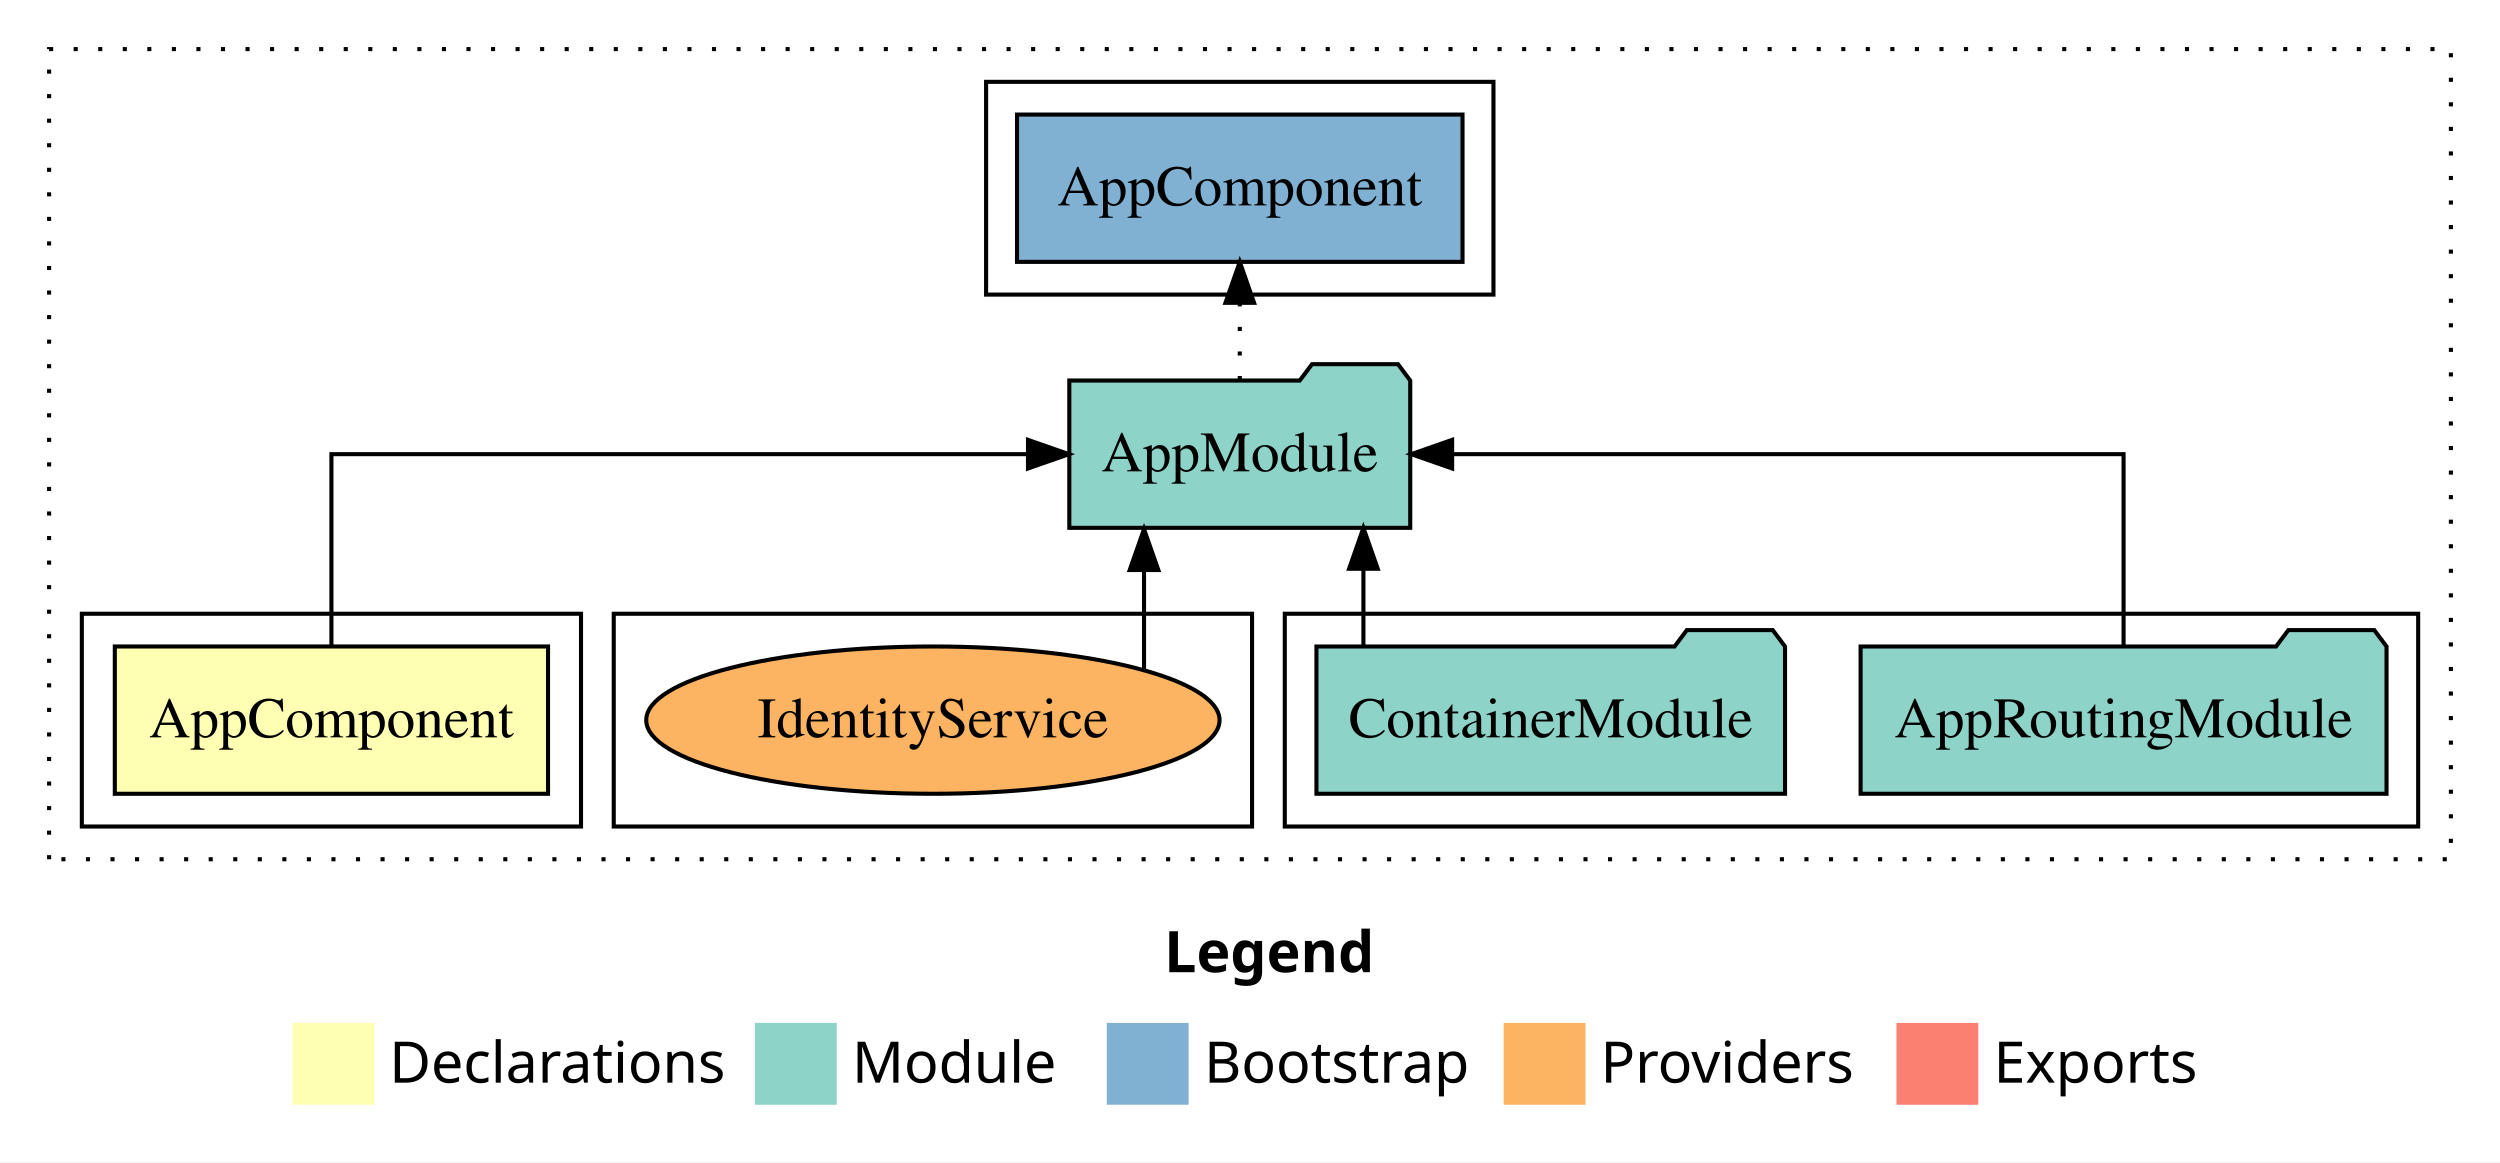
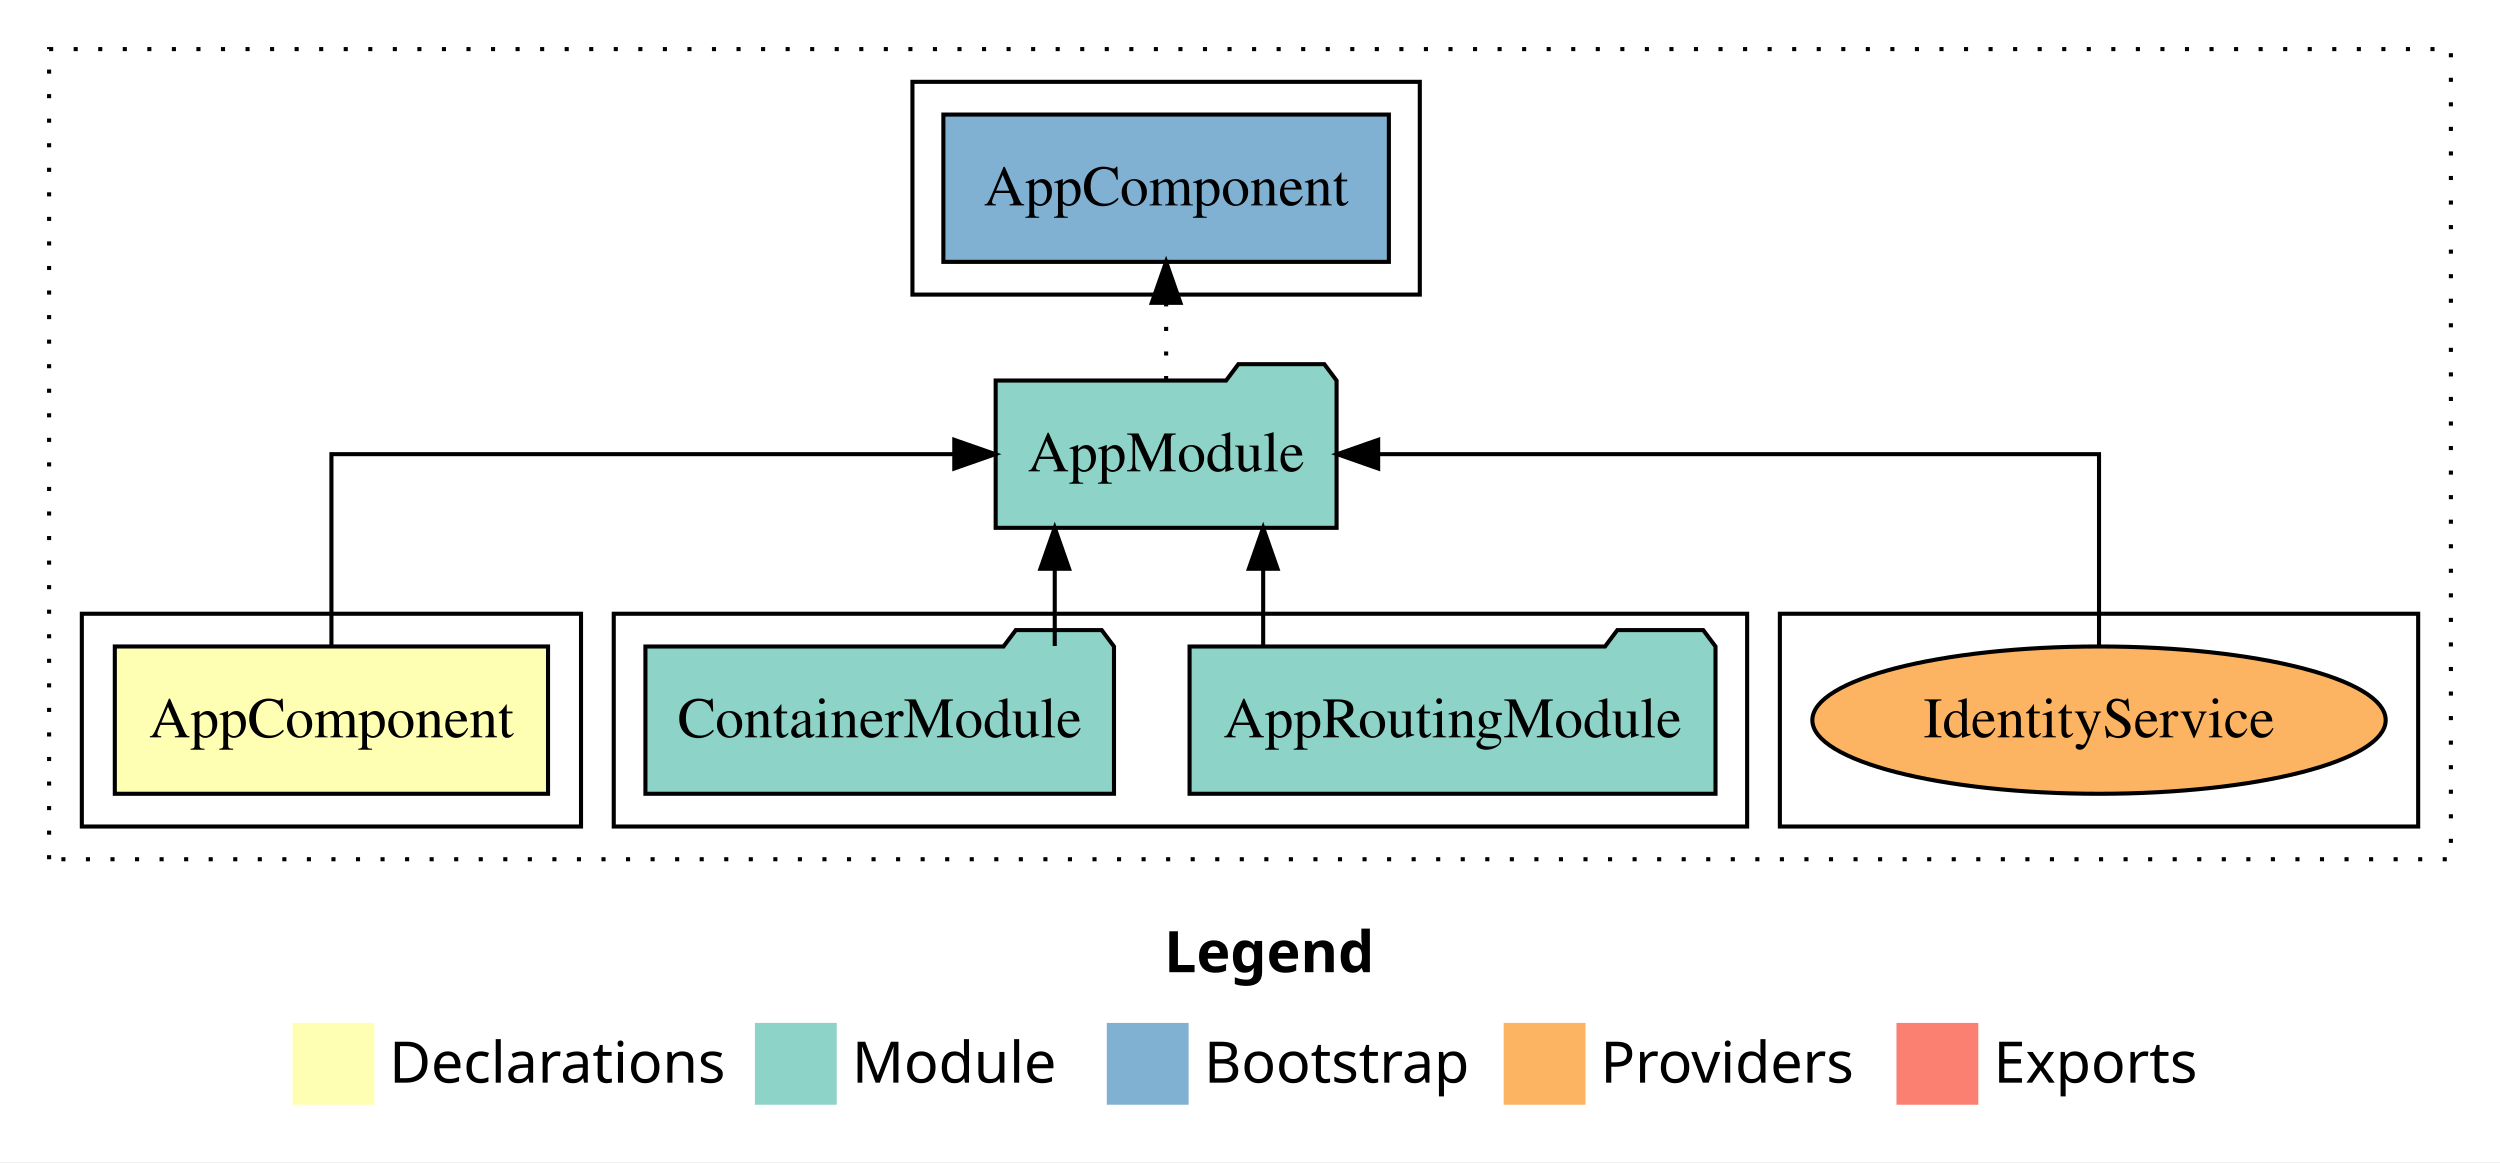
<svg xmlns="http://www.w3.org/2000/svg" width="611pt" height="284pt" viewBox="0.00 0.00 611.00 284.00">
  <g id="graph0" class="graph" transform="scale(1 1) rotate(0) translate(4 280)">
    <polygon fill="white" stroke="transparent" points="-4,4 -4,-280 607,-280 607,4 -4,4" />
    <text text-anchor="start" x="280.51" y="-42.4" font-family="sans-serif" font-weight="bold" font-size="14.00">Legend</text>
    <polygon fill="#ffffb3" stroke="transparent" points="67.5,-10 67.5,-30 87.5,-30 87.5,-10 67.5,-10" />
    <text text-anchor="start" x="91.13" y="-15.4" font-family="sans-serif" font-size="14.00">  Declarations</text>
    <polygon fill="#8dd3c7" stroke="transparent" points="180.5,-10 180.5,-30 200.5,-30 200.5,-10 180.5,-10" />
    <text text-anchor="start" x="204.23" y="-15.4" font-family="sans-serif" font-size="14.00">  Module</text>
    <polygon fill="#80b1d3" stroke="transparent" points="266.5,-10 266.5,-30 286.5,-30 286.5,-10 266.5,-10" />
    <text text-anchor="start" x="290.28" y="-15.4" font-family="sans-serif" font-size="14.00">  Bootstrap</text>
    <polygon fill="#fdb462" stroke="transparent" points="363.5,-10 363.5,-30 383.5,-30 383.5,-10 363.5,-10" />
    <text text-anchor="start" x="387.17" y="-15.4" font-family="sans-serif" font-size="14.00">  Providers</text>
    <polygon fill="#fb8072" stroke="transparent" points="459.5,-10 459.5,-30 479.5,-30 479.5,-10 459.5,-10" />
    <text text-anchor="start" x="483.23" y="-15.4" font-family="sans-serif" font-size="14.00">  Exports</text>
    <g id="clust1" class="cluster">
      <polygon fill="none" stroke="black" stroke-dasharray="1,5" points="8,-70 8,-268 595,-268 595,-70 8,-70" />
    </g>
+     <g id="clust7" class="cluster">
+       <polygon fill="none" stroke="black" points="431,-78 431,-130 587,-130 587,-78 431,-78" />
+     </g>
    <g id="clust4" class="cluster">
-       <polygon fill="none" stroke="black" points="310,-78 310,-130 587,-130 587,-78 310,-78" />
-     </g>
-     <g id="clust7" class="cluster">
-       <polygon fill="none" stroke="black" points="146,-78 146,-130 302,-130 302,-78 146,-78" />
-     </g>
-     <g id="clust6" class="cluster">
-       <polygon fill="none" stroke="black" points="237,-208 237,-260 361,-260 361,-208 237,-208" />
+       <polygon fill="none" stroke="black" points="146,-78 146,-130 423,-130 423,-78 146,-78" />
    </g>
    <g id="clust2" class="cluster">
      <polygon fill="none" stroke="black" points="16,-78 16,-130 138,-130 138,-78 16,-78" />
+     </g>
+     <g id="clust6" class="cluster">
+       <polygon fill="none" stroke="black" points="219,-208 219,-260 343,-260 343,-208 219,-208" />
    </g>
    <g id="node1" class="node">
      <polygon fill="#ffffb3" stroke="black" points="129.94,-122 24.06,-122 24.06,-86 129.94,-86 129.94,-122" />
      <text text-anchor="middle" x="77" y="-99.8" font-family="Times,serif" font-size="14.00">AppComponent</text>
    </g>
    <g id="node2" class="node">
-       <polygon fill="#8dd3c7" stroke="black" points="340.66,-187 337.66,-191 316.66,-191 313.66,-187 257.34,-187 257.34,-151 340.66,-151 340.66,-187" />
-       <text text-anchor="middle" x="299" y="-164.8" font-family="Times,serif" font-size="14.00">AppModule</text>
+       <polygon fill="#8dd3c7" stroke="black" points="322.66,-187 319.66,-191 298.66,-191 295.66,-187 239.34,-187 239.34,-151 322.66,-151 322.66,-187" />
+       <text text-anchor="middle" x="281" y="-164.8" font-family="Times,serif" font-size="14.00">AppModule</text>
    </g>
    <g id="edge1" class="edge">
-       <path fill="none" stroke="black" d="M77,-122.11C77,-141.34 77,-169 77,-169 77,-169 247.24,-169 247.24,-169" />
-       <polygon fill="black" stroke="black" points="247.24,-172.5 257.24,-169 247.24,-165.5 247.24,-172.5" />
+       <path fill="none" stroke="black" d="M77,-122.11C77,-141.34 77,-169 77,-169 77,-169 229.23,-169 229.23,-169" />
+       <polygon fill="black" stroke="black" points="229.23,-172.5 239.23,-169 229.23,-165.5 229.23,-172.5" />
    </g>
    <g id="node5" class="node">
-       <polygon fill="#80b1d3" stroke="black" points="353.44,-252 244.56,-252 244.56,-216 353.44,-216 353.44,-252" />
-       <text text-anchor="middle" x="299" y="-229.8" font-family="Times,serif" font-size="14.00">AppComponent </text>
+       <polygon fill="#80b1d3" stroke="black" points="335.44,-252 226.56,-252 226.56,-216 335.44,-216 335.44,-252" />
+       <text text-anchor="middle" x="281" y="-229.8" font-family="Times,serif" font-size="14.00">AppComponent </text>
    </g>
    <g id="edge4" class="edge">
-       <path fill="none" stroke="black" stroke-dasharray="1,5" d="M299,-187.11C299,-187.11 299,-205.99 299,-205.99" />
-       <polygon fill="black" stroke="black" points="295.5,-205.99 299,-215.99 302.5,-205.99 295.5,-205.99" />
+       <path fill="none" stroke="black" stroke-dasharray="1,5" d="M281,-187.11C281,-187.11 281,-205.99 281,-205.99" />
+       <polygon fill="black" stroke="black" points="277.5,-205.99 281,-215.99 284.5,-205.99 277.5,-205.99" />
    </g>
    <g id="node3" class="node">
-       <polygon fill="#8dd3c7" stroke="black" points="579.27,-122 576.27,-126 555.27,-126 552.27,-122 450.73,-122 450.73,-86 579.27,-86 579.27,-122" />
-       <text text-anchor="middle" x="515" y="-99.8" font-family="Times,serif" font-size="14.00">AppRoutingModule</text>
+       <polygon fill="#8dd3c7" stroke="black" points="415.27,-122 412.27,-126 391.27,-126 388.27,-122 286.73,-122 286.73,-86 415.27,-86 415.27,-122" />
+       <text text-anchor="middle" x="351" y="-99.8" font-family="Times,serif" font-size="14.00">AppRoutingModule</text>
    </g>
    <g id="edge2" class="edge">
-       <path fill="none" stroke="black" d="M515,-122.11C515,-141.34 515,-169 515,-169 515,-169 350.9,-169 350.9,-169" />
-       <polygon fill="black" stroke="black" points="350.9,-165.5 340.9,-169 350.9,-172.5 350.9,-165.5" />
+       <path fill="none" stroke="black" d="M304.72,-122.11C304.72,-122.11 304.72,-140.99 304.72,-140.99" />
+       <polygon fill="black" stroke="black" points="301.22,-140.99 304.72,-150.99 308.22,-140.99 301.22,-140.99" />
    </g>
    <g id="node4" class="node">
-       <polygon fill="#8dd3c7" stroke="black" points="432.26,-122 429.26,-126 408.26,-126 405.26,-122 317.74,-122 317.74,-86 432.26,-86 432.26,-122" />
-       <text text-anchor="middle" x="375" y="-99.8" font-family="Times,serif" font-size="14.00">ContainerModule</text>
+       <polygon fill="#8dd3c7" stroke="black" points="268.26,-122 265.26,-126 244.26,-126 241.26,-122 153.74,-122 153.74,-86 268.26,-86 268.26,-122" />
+       <text text-anchor="middle" x="211" y="-99.8" font-family="Times,serif" font-size="14.00">ContainerModule</text>
    </g>
    <g id="edge3" class="edge">
-       <path fill="none" stroke="black" d="M329.22,-122.11C329.22,-122.11 329.22,-140.99 329.22,-140.99" />
-       <polygon fill="black" stroke="black" points="325.72,-140.99 329.22,-150.99 332.72,-140.99 325.72,-140.99" />
+       <path fill="none" stroke="black" d="M253.78,-122.11C253.78,-122.11 253.78,-140.99 253.78,-140.99" />
+       <polygon fill="black" stroke="black" points="250.28,-140.99 253.78,-150.99 257.28,-140.99 250.28,-140.99" />
    </g>
    <g id="node6" class="node">
-       <ellipse fill="#fdb462" stroke="black" cx="224" cy="-104" rx="70.06" ry="18" />
-       <text text-anchor="middle" x="224" y="-99.8" font-family="Times,serif" font-size="14.00">IdentityService</text>
+       <ellipse fill="#fdb462" stroke="black" cx="509" cy="-104" rx="70.06" ry="18" />
+       <text text-anchor="middle" x="509" y="-99.8" font-family="Times,serif" font-size="14.00">IdentityService</text>
    </g>
    <g id="edge5" class="edge">
-       <path fill="none" stroke="black" d="M275.6,-116.23C275.6,-116.23 275.6,-140.68 275.6,-140.68" />
-       <polygon fill="black" stroke="black" points="272.1,-140.68 275.6,-150.68 279.1,-140.68 272.1,-140.68" />
+       <path fill="none" stroke="black" d="M509,-122.11C509,-141.34 509,-169 509,-169 509,-169 332.82,-169 332.82,-169" />
+       <polygon fill="black" stroke="black" points="332.82,-165.5 322.82,-169 332.82,-172.5 332.82,-165.5" />
    </g>
  </g>
</svg>
